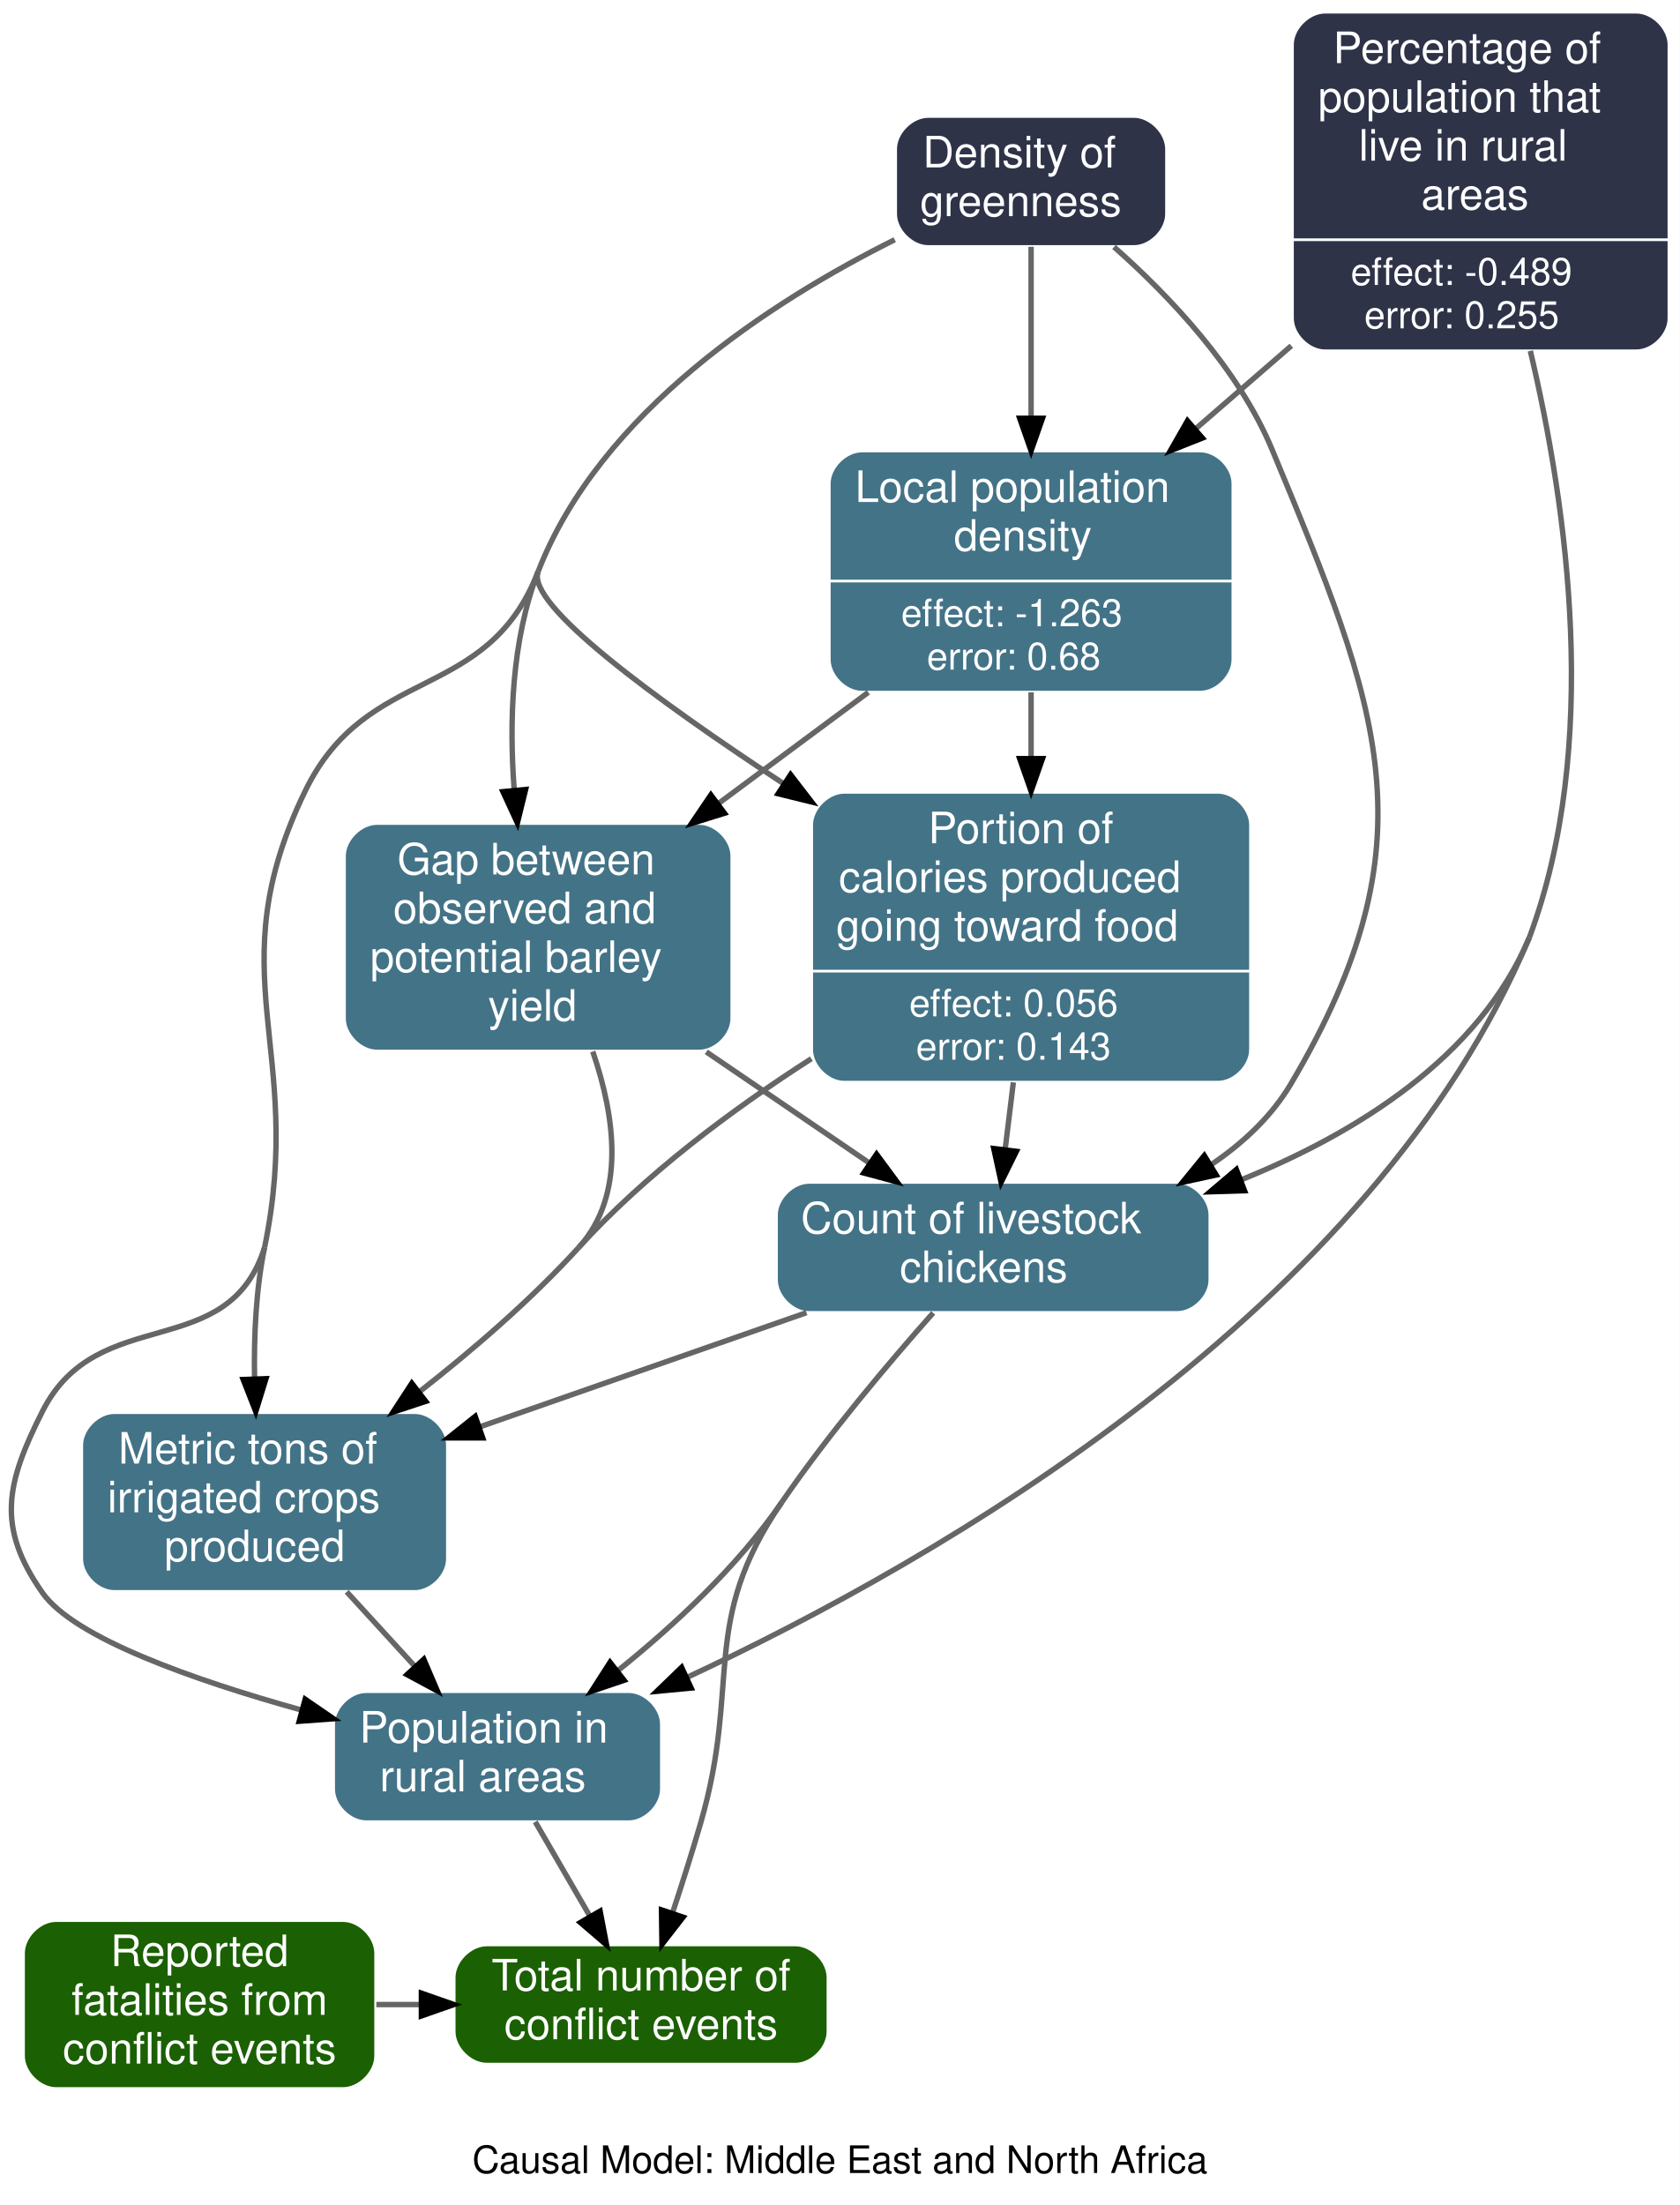
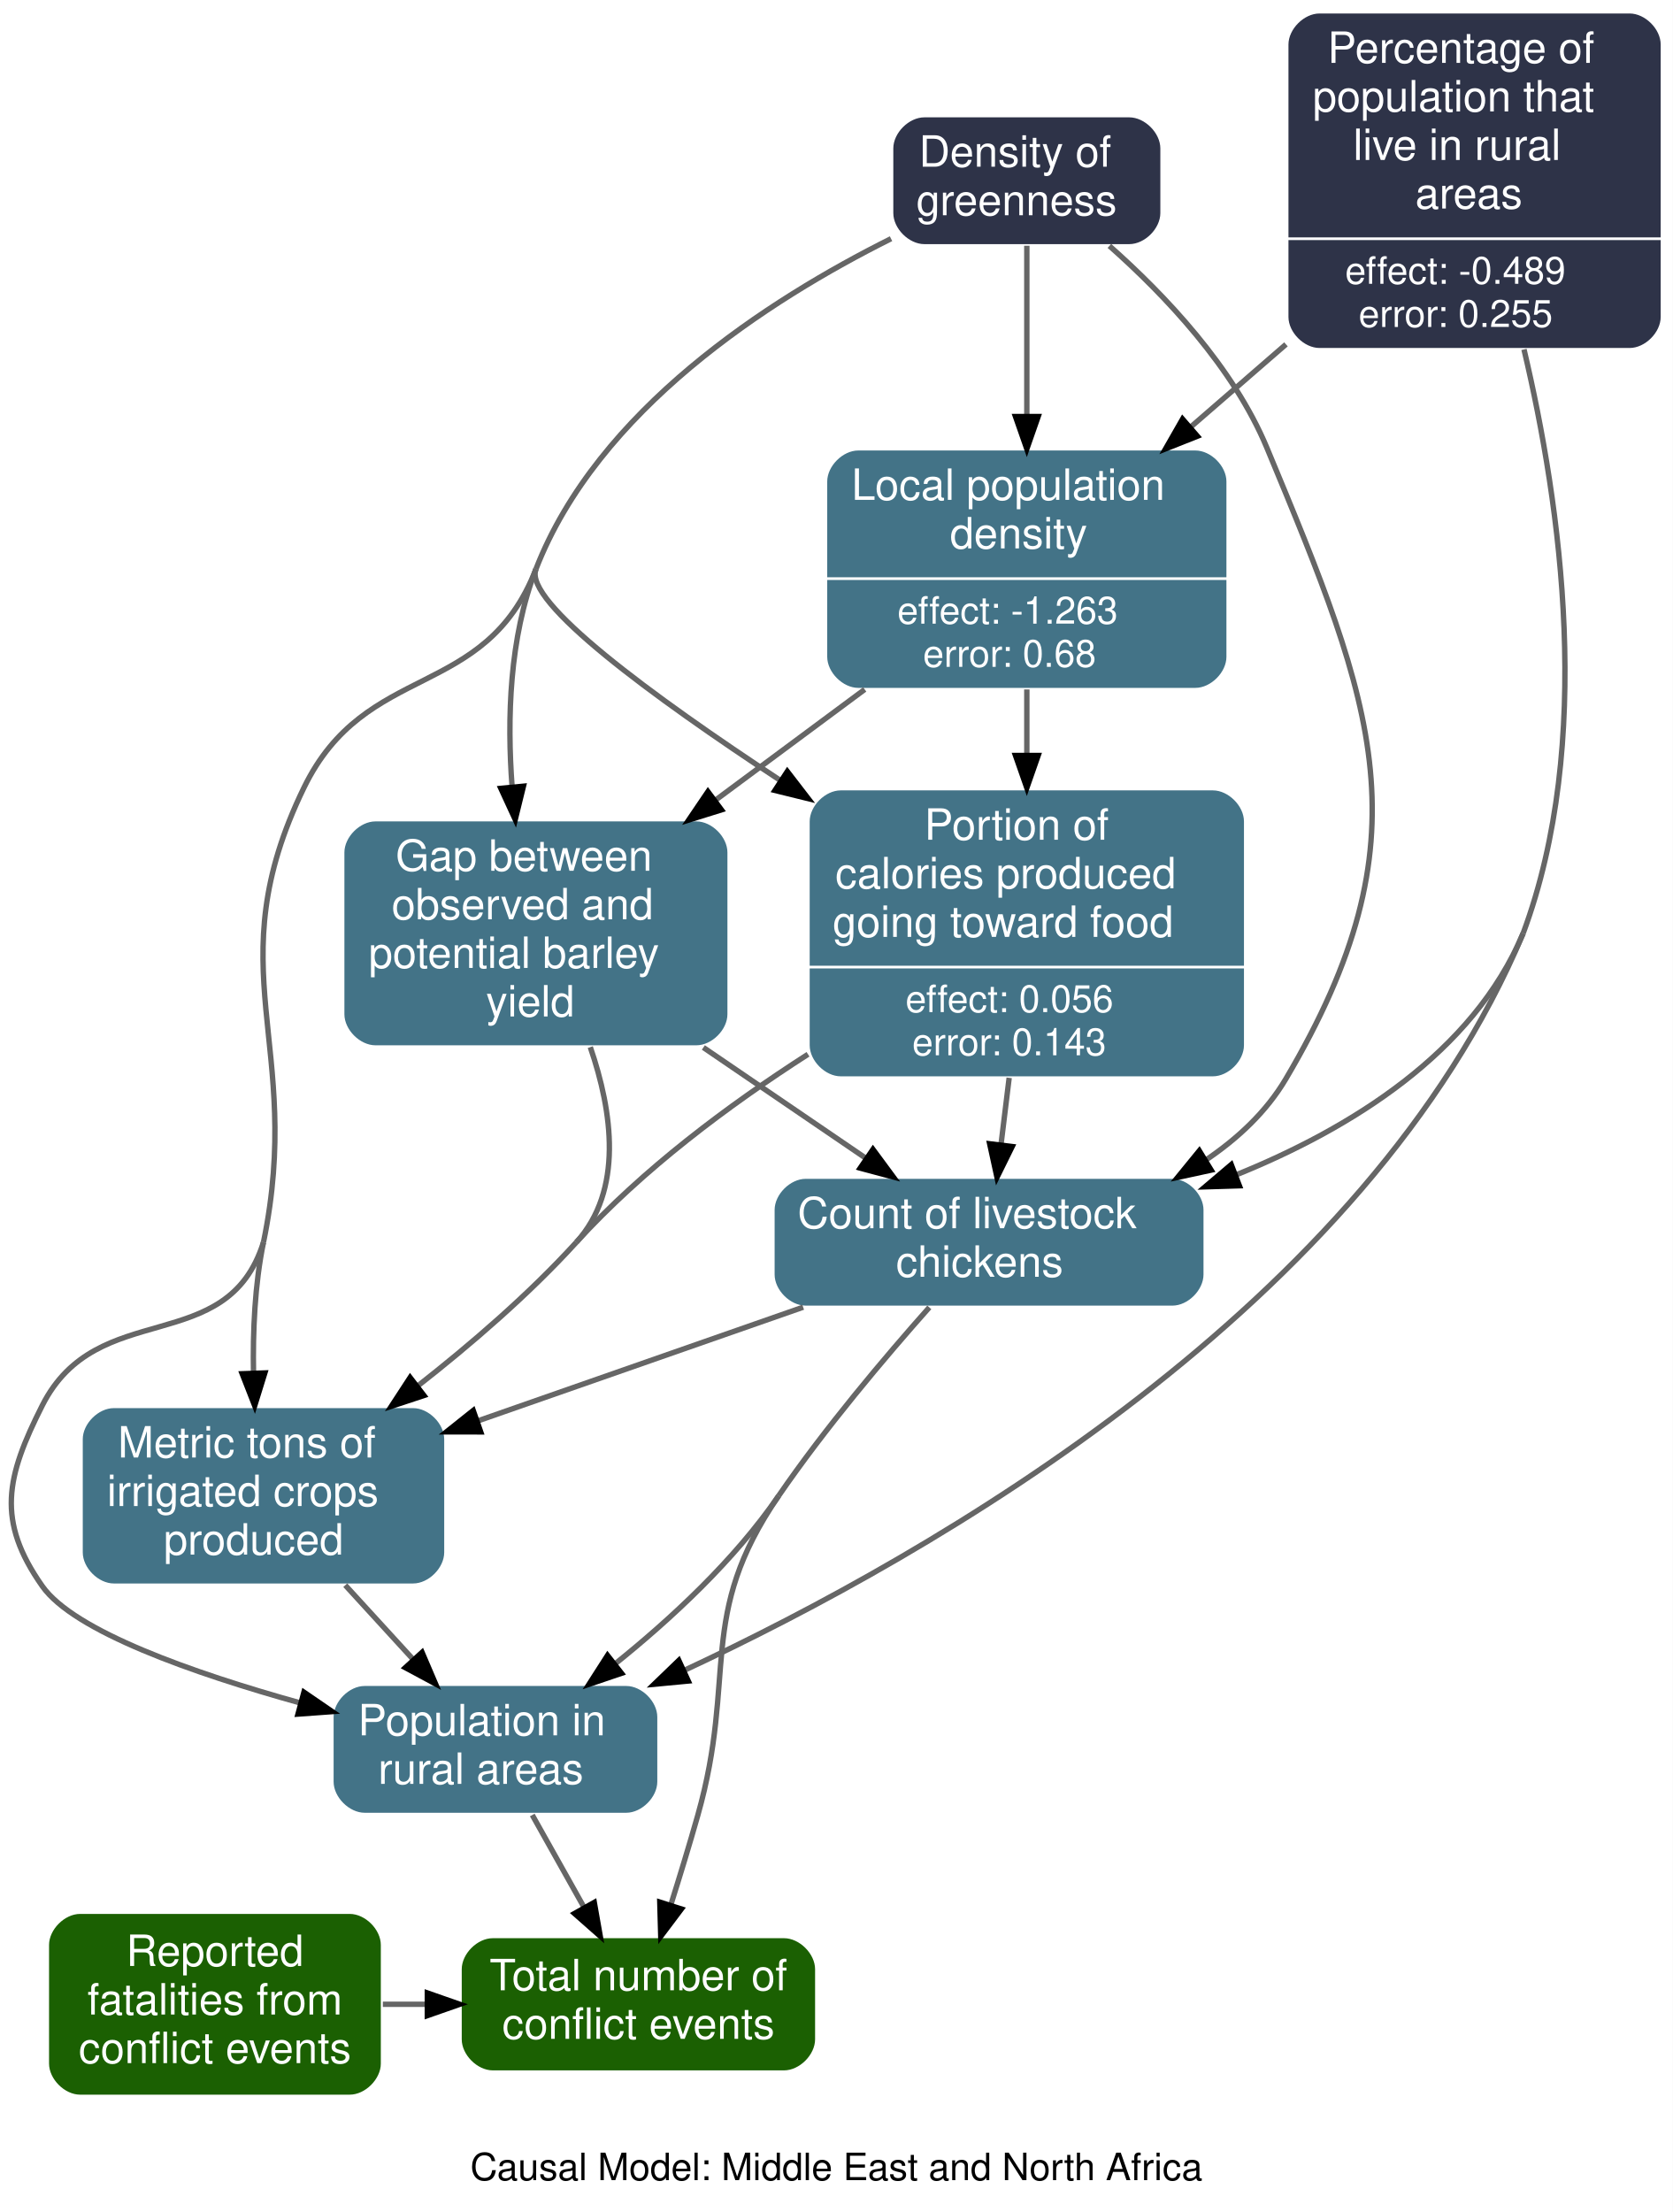
- <svg xmlns="http://www.w3.org/2000/svg" width="" height="" viewBox="0.00 0.00 620.18 814.00" preserveAspectRatio="xMinYMin">
-   <g id="graph0" class="graph" transform="scale(1 1) rotate(0) translate(4 810)">
-     <polygon fill="#ffffff" stroke="transparent" points="-4,4 -4,-810 616.185,-810 616.185,4 -4,4" />
+ <svg xmlns="http://www.w3.org/2000/svg" width="" height="" viewBox="0.00 0.00 620.18 820.00" preserveAspectRatio="xMinYMin">
+   <g id="graph0" class="graph" transform="scale(1 1) rotate(0) translate(4 816)">
+     <polygon fill="#ffffff" stroke="transparent" points="-4,4 -4,-816 616.185,-816 616.185,4 -4,4" />
    <text text-anchor="middle" x="306.092" y="-7.8" font-family="Helvetica, Arial, sans-serif" font-size="14.00" fill="#000000">Causal Model: Middle East and North Africa</text>
    <g id="node1" class="node rankB">
-       <path fill="none" stroke="#000000" d="M307.685,-410.5C307.685,-410.5 445.685,-410.5 445.685,-410.5 451.685,-410.5 457.685,-416.5 457.685,-422.5 457.685,-422.5 457.685,-505.5 457.685,-505.5 457.685,-511.5 451.685,-517.5 445.685,-517.5 445.685,-517.5 307.685,-517.5 307.685,-517.5 301.685,-517.5 295.685,-511.5 295.685,-505.5 295.685,-505.5 295.685,-422.5 295.685,-422.5 295.685,-416.5 301.685,-410.5 307.685,-410.5" />
-       <text text-anchor="start" x="338.685" y="-498.7" font-family="Helvetica, Arial, sans-serif" font-size="16.00" fill="#000000">Portion of</text>
-       <text text-anchor="start" x="305.685" y="-480.7" font-family="Helvetica, Arial, sans-serif" font-size="16.00" fill="#000000">calories produced</text>
-       <text text-anchor="start" x="304.685" y="-462.7" font-family="Helvetica, Arial, sans-serif" font-size="16.00" fill="#000000">going toward food</text>
-       <polyline fill="none" stroke="#000000" points="295.685,-451.5 457.685,-451.5 " />
-       <text text-anchor="start" x="331.685" y="-434.8" font-family="Helvetica, Arial, sans-serif" font-size="14.00" fill="#000000">effect: 0.056</text>
-       <text text-anchor="start" x="334.185" y="-418.8" font-family="Helvetica, Arial, sans-serif" font-size="14.00" fill="#000000">error: 0.143</text>
+       <path fill="none" stroke="#000000" d="M307.685,-416.5C307.685,-416.5 445.685,-416.5 445.685,-416.5 451.685,-416.5 457.685,-422.5 457.685,-428.5 457.685,-428.5 457.685,-511.5 457.685,-511.5 457.685,-517.5 451.685,-523.5 445.685,-523.5 445.685,-523.5 307.685,-523.5 307.685,-523.5 301.685,-523.5 295.685,-517.5 295.685,-511.5 295.685,-511.5 295.685,-428.5 295.685,-428.5 295.685,-422.5 301.685,-416.5 307.685,-416.5" />
+       <text text-anchor="start" x="338.685" y="-504.7" font-family="Helvetica, Arial, sans-serif" font-size="16.00" fill="#000000">Portion of</text>
+       <text text-anchor="start" x="305.685" y="-486.7" font-family="Helvetica, Arial, sans-serif" font-size="16.00" fill="#000000">calories produced</text>
+       <text text-anchor="start" x="304.685" y="-468.7" font-family="Helvetica, Arial, sans-serif" font-size="16.00" fill="#000000">going toward food</text>
+       <polyline fill="none" stroke="#000000" points="295.685,-457.5 457.685,-457.5 " />
+       <text text-anchor="start" x="331.685" y="-440.8" font-family="Helvetica, Arial, sans-serif" font-size="14.00" fill="#000000">effect: 0.056</text>
+       <text text-anchor="start" x="334.185" y="-424.8" font-family="Helvetica, Arial, sans-serif" font-size="14.00" fill="#000000">error: 0.143</text>
    </g>
    <g id="node2" class="node rankB">
-       <path fill="none" stroke="#000000" d="M294.685,-325.5C294.685,-325.5 430.685,-325.5 430.685,-325.5 436.685,-325.5 442.685,-331.5 442.685,-337.5 442.685,-337.5 442.685,-361.5 442.685,-361.5 442.685,-367.5 436.685,-373.5 430.685,-373.5 430.685,-373.5 294.685,-373.5 294.685,-373.5 288.685,-373.5 282.685,-367.5 282.685,-361.5 282.685,-361.5 282.685,-337.5 282.685,-337.5 282.685,-331.5 288.685,-325.5 294.685,-325.5" />
-       <text text-anchor="start" x="291.685" y="-354.7" font-family="Helvetica, Arial, sans-serif" font-size="16.00" fill="#000000">Count of livestock</text>
-       <text text-anchor="start" x="328.185" y="-336.7" font-family="Helvetica, Arial, sans-serif" font-size="16.00" fill="#000000">chickens</text>
+       <path fill="none" stroke="#000000" d="M294.685,-331.5C294.685,-331.5 430.685,-331.5 430.685,-331.5 436.685,-331.5 442.685,-337.5 442.685,-343.5 442.685,-343.5 442.685,-367.5 442.685,-367.5 442.685,-373.5 436.685,-379.5 430.685,-379.5 430.685,-379.5 294.685,-379.5 294.685,-379.5 288.685,-379.5 282.685,-373.5 282.685,-367.5 282.685,-367.5 282.685,-343.5 282.685,-343.5 282.685,-337.5 288.685,-331.5 294.685,-331.5" />
+       <text text-anchor="start" x="291.685" y="-360.7" font-family="Helvetica, Arial, sans-serif" font-size="16.00" fill="#000000">Count of livestock</text>
+       <text text-anchor="start" x="328.185" y="-342.7" font-family="Helvetica, Arial, sans-serif" font-size="16.00" fill="#000000">chickens</text>
    </g>
    <g id="edge1" class="edge">
-       <path fill="none" stroke="#000000" stroke-width="2" d="M370.136,-410.438C369.111,-402.059 368.074,-393.575 367.112,-385.707" />
-       <polygon fill="#000000" stroke="#000000" stroke-width="2" points="371.253,-384.969 365.627,-373.567 362.915,-385.988 371.253,-384.969" />
+       <path fill="none" stroke="#000000" stroke-width="2" d="M370.136,-416.438C369.111,-408.059 368.074,-399.575 367.112,-391.707" />
+       <polygon fill="#000000" stroke="#000000" stroke-width="2" points="371.253,-390.969 365.627,-379.567 362.915,-391.988 371.253,-390.969" />
    </g>
    <g id="node3" class="node rankB">
-       <path fill="none" stroke="#000000" d="M38.185,-222.5C38.185,-222.5 149.185,-222.5 149.185,-222.5 155.185,-222.5 161.185,-228.5 161.185,-234.5 161.185,-234.5 161.185,-276.5 161.185,-276.5 161.185,-282.5 155.185,-288.5 149.185,-288.5 149.185,-288.5 38.185,-288.5 38.185,-288.5 32.185,-288.5 26.185,-282.5 26.185,-276.5 26.185,-276.5 26.185,-234.5 26.185,-234.5 26.185,-228.5 32.185,-222.5 38.185,-222.5" />
-       <text text-anchor="start" x="39.685" y="-269.7" font-family="Helvetica, Arial, sans-serif" font-size="16.00" fill="#000000">Metric tons of</text>
-       <text text-anchor="start" x="35.685" y="-251.7" font-family="Helvetica, Arial, sans-serif" font-size="16.00" fill="#000000">irrigated crops</text>
-       <text text-anchor="start" x="56.685" y="-233.7" font-family="Helvetica, Arial, sans-serif" font-size="16.00" fill="#000000">produced</text>
+       <path fill="none" stroke="#000000" d="M38.185,-228.5C38.185,-228.5 149.185,-228.5 149.185,-228.5 155.185,-228.5 161.185,-234.5 161.185,-240.5 161.185,-240.5 161.185,-282.5 161.185,-282.5 161.185,-288.5 155.185,-294.5 149.185,-294.5 149.185,-294.5 38.185,-294.5 38.185,-294.5 32.185,-294.5 26.185,-288.5 26.185,-282.5 26.185,-282.5 26.185,-240.5 26.185,-240.5 26.185,-234.5 32.185,-228.5 38.185,-228.5" />
+       <text text-anchor="start" x="39.685" y="-275.7" font-family="Helvetica, Arial, sans-serif" font-size="16.00" fill="#000000">Metric tons of</text>
+       <text text-anchor="start" x="35.685" y="-257.7" font-family="Helvetica, Arial, sans-serif" font-size="16.00" fill="#000000">irrigated crops</text>
+       <text text-anchor="start" x="56.685" y="-239.7" font-family="Helvetica, Arial, sans-serif" font-size="16.00" fill="#000000">produced</text>
    </g>
    <g id="edge2" class="edge">
-       <path fill="none" stroke="#000000" stroke-width="2" d="M295.561,-419.173C266.143,-400.288 234.161,-376.42 209.685,-349.5" />
+       <path fill="none" stroke="#000000" stroke-width="2" d="M295.561,-425.173C266.143,-406.288 234.161,-382.42 209.685,-355.5" />
    </g>
    <g id="edge3" class="edge">
-       <path fill="none" stroke="#000000" stroke-width="2" d="M293.76,-325.415C256.94,-312.548 211.44,-296.649 173.137,-283.264" />
-       <polygon fill="#000000" stroke="#000000" stroke-width="2" points="174.213,-279.191 161.499,-279.197 171.442,-287.121 174.213,-279.191" />
+       <path fill="none" stroke="#000000" stroke-width="2" d="M293.76,-331.415C256.94,-318.548 211.44,-302.649 173.137,-289.264" />
+       <polygon fill="#000000" stroke="#000000" stroke-width="2" points="174.213,-285.191 161.499,-285.197 171.442,-293.121 174.213,-285.191" />
    </g>
    <g id="node4" class="node rankB">
-       <path fill="none" stroke="#000000" d="M131.185,-137.5C131.185,-137.5 228.185,-137.5 228.185,-137.5 234.185,-137.5 240.185,-143.5 240.185,-149.5 240.185,-149.5 240.185,-173.5 240.185,-173.5 240.185,-179.5 234.185,-185.5 228.185,-185.5 228.185,-185.5 131.185,-185.5 131.185,-185.5 125.185,-185.5 119.185,-179.5 119.185,-173.5 119.185,-173.5 119.185,-149.5 119.185,-149.5 119.185,-143.5 125.185,-137.5 131.185,-137.5" />
-       <text text-anchor="start" x="128.685" y="-166.7" font-family="Helvetica, Arial, sans-serif" font-size="16.00" fill="#000000">Population in</text>
-       <text text-anchor="start" x="136.185" y="-148.7" font-family="Helvetica, Arial, sans-serif" font-size="16.00" fill="#000000">rural areas</text>
+       <path fill="none" stroke="#000000" d="M131.185,-143.5C131.185,-143.5 228.185,-143.5 228.185,-143.5 234.185,-143.5 240.185,-149.5 240.185,-155.5 240.185,-155.5 240.185,-179.5 240.185,-179.5 240.185,-185.5 234.185,-191.5 228.185,-191.5 228.185,-191.5 131.185,-191.5 131.185,-191.5 125.185,-191.5 119.185,-185.5 119.185,-179.5 119.185,-179.5 119.185,-155.5 119.185,-155.5 119.185,-149.5 125.185,-143.5 131.185,-143.5" />
+       <text text-anchor="start" x="128.685" y="-172.7" font-family="Helvetica, Arial, sans-serif" font-size="16.00" fill="#000000">Population in</text>
+       <text text-anchor="start" x="136.185" y="-154.7" font-family="Helvetica, Arial, sans-serif" font-size="16.00" fill="#000000">rural areas</text>
    </g>
    <g id="edge4" class="edge">
-       <path fill="none" stroke="#000000" stroke-width="2" d="M340.532,-325.343C324.161,-306.911 301.832,-280.511 284.685,-255.5" />
-       <path fill="none" stroke="#000000" stroke-width="2" d="M284.685,-255.5C268.322,-231.634 244.667,-209.756 223.951,-193.124" />
-       <polygon fill="#000000" stroke="#000000" stroke-width="2" points="226.41,-189.715 214.37,-185.63 221.234,-196.332 226.41,-189.715" />
+       <path fill="none" stroke="#000000" stroke-width="2" d="M340.532,-331.343C324.161,-312.911 301.832,-286.511 284.685,-261.5" />
+       <path fill="none" stroke="#000000" stroke-width="2" d="M284.685,-261.5C268.322,-237.634 244.667,-215.756 223.951,-199.124" />
+       <polygon fill="#000000" stroke="#000000" stroke-width="2" points="226.41,-195.715 214.37,-191.63 221.234,-202.332 226.41,-195.715" />
    </g>
    <g id="node9" class="node rankC">
-       <path fill="none" stroke="#000000" d="M289.685,-92C289.685,-92 175.685,-92 175.685,-92 169.685,-92 163.685,-86 163.685,-80 163.685,-80 163.685,-60 163.685,-60 163.685,-54 169.685,-48 175.685,-48 175.685,-48 289.685,-48 289.685,-48 295.685,-48 301.685,-54 301.685,-60 301.685,-60 301.685,-80 301.685,-80 301.685,-86 295.685,-92 289.685,-92" />
-       <text text-anchor="middle" x="232.685" y="-75.2" font-family="Helvetica, Arial, sans-serif" font-size="16.00" fill="#000000">Total number of</text>
-       <text text-anchor="middle" x="232.685" y="-57.2" font-family="Helvetica, Arial, sans-serif" font-size="16.00" fill="#000000">conflict events</text>
+       <path fill="none" stroke="#000000" d="M286.685,-98C286.685,-98 178.685,-98 178.685,-98 172.685,-98 166.685,-92 166.685,-86 166.685,-86 166.685,-60 166.685,-60 166.685,-54 172.685,-48 178.685,-48 178.685,-48 286.685,-48 286.685,-48 292.685,-48 298.685,-54 298.685,-60 298.685,-60 298.685,-86 298.685,-86 298.685,-92 292.685,-98 286.685,-98" />
+       <text text-anchor="middle" x="232.685" y="-78.2" font-family="Helvetica, Arial, sans-serif" font-size="16.00" fill="#000000">Total number of</text>
+       <text text-anchor="middle" x="232.685" y="-60.2" font-family="Helvetica, Arial, sans-serif" font-size="16.00" fill="#000000">conflict events</text>
    </g>
    <g id="edge5" class="edge">
-       <path fill="none" stroke="#000000" stroke-width="2" d="M284.685,-255.5C253.964,-210.692 269.835,-189.173 254.685,-137 251.51,-126.066 247.738,-114.234 244.222,-103.599" />
-       <polygon fill="#000000" stroke="#000000" stroke-width="2" points="248.202,-102.257 240.407,-92.213 240.237,-104.926 248.202,-102.257" />
+       <path fill="none" stroke="#000000" stroke-width="2" d="M284.685,-261.5C253.964,-216.692 269.502,-195.269 254.685,-143 251.605,-132.136 248.021,-120.403 244.65,-109.706" />
+       <polygon fill="#000000" stroke="#000000" stroke-width="2" points="248.619,-108.327 240.974,-98.169 240.615,-110.878 248.619,-108.327" />
    </g>
    <g id="edge6" class="edge">
-       <path fill="none" stroke="#000000" stroke-width="2" d="M124.005,-222.359C132.189,-213.415 141.045,-203.735 149.235,-194.782" />
-       <polygon fill="#000000" stroke="#000000" stroke-width="2" points="152.472,-197.467 157.473,-185.778 146.274,-191.797 152.472,-197.467" />
+       <path fill="none" stroke="#000000" stroke-width="2" d="M124.005,-228.359C132.189,-219.415 141.045,-209.735 149.235,-200.782" />
+       <polygon fill="#000000" stroke="#000000" stroke-width="2" points="152.472,-203.467 157.473,-191.778 146.274,-197.797 152.472,-203.467" />
    </g>
    <g id="edge7" class="edge">
-       <path fill="none" stroke="#000000" stroke-width="2" d="M193.61,-137.459C199.792,-126.786 207.163,-114.061 213.829,-102.553" />
-       <polygon fill="#000000" stroke="#000000" stroke-width="2" points="217.561,-104.489 219.941,-92 210.292,-100.279 217.561,-104.489" />
+       <path fill="none" stroke="#000000" stroke-width="2" d="M193.334,-143.164C199.191,-132.72 206.153,-120.306 212.581,-108.845" />
+       <polygon fill="#000000" stroke="#000000" stroke-width="2" points="216.321,-110.764 218.528,-98.243 208.994,-106.655 216.321,-110.764" />
    </g>
    <g id="node5" class="node rankB">
-       <path fill="none" stroke="#000000" d="M135.185,-422C135.185,-422 254.185,-422 254.185,-422 260.185,-422 266.185,-428 266.185,-434 266.185,-434 266.185,-494 266.185,-494 266.185,-500 260.185,-506 254.185,-506 254.185,-506 135.185,-506 135.185,-506 129.185,-506 123.185,-500 123.185,-494 123.185,-494 123.185,-434 123.185,-434 123.185,-428 129.185,-422 135.185,-422" />
-       <text text-anchor="start" x="142.685" y="-487.2" font-family="Helvetica, Arial, sans-serif" font-size="16.00" fill="#000000">Gap between</text>
-       <text text-anchor="start" x="141.185" y="-469.2" font-family="Helvetica, Arial, sans-serif" font-size="16.00" fill="#000000">observed and</text>
-       <text text-anchor="start" x="132.685" y="-451.2" font-family="Helvetica, Arial, sans-serif" font-size="16.00" fill="#000000">potential barley</text>
-       <text text-anchor="start" x="176.185" y="-433.2" font-family="Helvetica, Arial, sans-serif" font-size="16.00" fill="#000000">yield</text>
+       <path fill="none" stroke="#000000" d="M135.185,-428C135.185,-428 254.185,-428 254.185,-428 260.185,-428 266.185,-434 266.185,-440 266.185,-440 266.185,-500 266.185,-500 266.185,-506 260.185,-512 254.185,-512 254.185,-512 135.185,-512 135.185,-512 129.185,-512 123.185,-506 123.185,-500 123.185,-500 123.185,-440 123.185,-440 123.185,-434 129.185,-428 135.185,-428" />
+       <text text-anchor="start" x="142.685" y="-493.2" font-family="Helvetica, Arial, sans-serif" font-size="16.00" fill="#000000">Gap between</text>
+       <text text-anchor="start" x="141.185" y="-475.2" font-family="Helvetica, Arial, sans-serif" font-size="16.00" fill="#000000">observed and</text>
+       <text text-anchor="start" x="132.685" y="-457.2" font-family="Helvetica, Arial, sans-serif" font-size="16.00" fill="#000000">potential barley</text>
+       <text text-anchor="start" x="176.185" y="-439.2" font-family="Helvetica, Arial, sans-serif" font-size="16.00" fill="#000000">yield</text>
    </g>
    <g id="edge8" class="edge">
-       <path fill="none" stroke="#000000" stroke-width="2" d="M256.764,-421.69C276.796,-408.037 298.617,-393.166 317.218,-380.488" />
-       <polygon fill="#000000" stroke="#000000" stroke-width="2" points="319.639,-383.921 327.19,-373.692 314.908,-376.979 319.639,-383.921" />
+       <path fill="none" stroke="#000000" stroke-width="2" d="M256.764,-427.69C276.796,-414.037 298.617,-399.166 317.218,-386.488" />
+       <polygon fill="#000000" stroke="#000000" stroke-width="2" points="319.639,-389.921 327.19,-379.692 314.908,-382.979 319.639,-389.921" />
    </g>
    <g id="edge9" class="edge">
-       <path fill="none" stroke="#000000" stroke-width="2" d="M214.847,-421.828C223.107,-397.784 227.15,-368.71 209.685,-349.5" />
-       <path fill="none" stroke="#000000" stroke-width="2" d="M209.685,-349.5C192.152,-330.216 170.497,-311.58 150.663,-296.057" />
-       <polygon fill="#000000" stroke="#000000" stroke-width="2" points="153.17,-292.687 141.099,-288.697 148.048,-299.344 153.17,-292.687" />
+       <path fill="none" stroke="#000000" stroke-width="2" d="M214.847,-427.828C223.107,-403.784 227.15,-374.71 209.685,-355.5" />
+       <path fill="none" stroke="#000000" stroke-width="2" d="M209.685,-355.5C192.152,-336.216 170.497,-317.58 150.663,-302.057" />
+       <polygon fill="#000000" stroke="#000000" stroke-width="2" points="153.17,-298.687 141.099,-294.697 148.048,-305.344 153.17,-298.687" />
    </g>
    <g id="node6" class="node rankA">
-       <path fill="none" stroke="#000000" d="M485.185,-680.5C485.185,-680.5 600.185,-680.5 600.185,-680.5 606.185,-680.5 612.185,-686.5 612.185,-692.5 612.185,-692.5 612.185,-793.5 612.185,-793.5 612.185,-799.5 606.185,-805.5 600.185,-805.5 600.185,-805.5 485.185,-805.5 485.185,-805.5 479.185,-805.5 473.185,-799.5 473.185,-793.5 473.185,-793.5 473.185,-692.5 473.185,-692.5 473.185,-686.5 479.185,-680.5 485.185,-680.5" />
-       <text text-anchor="start" x="488.185" y="-786.7" font-family="Helvetica, Arial, sans-serif" font-size="16.00" fill="#000000">Percentage of</text>
-       <text text-anchor="start" x="482.685" y="-768.7" font-family="Helvetica, Arial, sans-serif" font-size="16.00" fill="#000000">population that</text>
-       <text text-anchor="start" x="497.685" y="-750.7" font-family="Helvetica, Arial, sans-serif" font-size="16.00" fill="#000000">live in rural</text>
-       <text text-anchor="start" x="520.685" y="-732.7" font-family="Helvetica, Arial, sans-serif" font-size="16.00" fill="#000000">areas</text>
-       <polyline fill="none" stroke="#000000" points="473.185,-721.5 612.185,-721.5 " />
-       <text text-anchor="start" x="494.685" y="-704.8" font-family="Helvetica, Arial, sans-serif" font-size="14.00" fill="#000000">effect: -0.489</text>
-       <text text-anchor="start" x="499.685" y="-688.8" font-family="Helvetica, Arial, sans-serif" font-size="14.00" fill="#000000">error: 0.255</text>
+       <path fill="none" stroke="#000000" d="M485.185,-686.5C485.185,-686.5 600.185,-686.5 600.185,-686.5 606.185,-686.5 612.185,-692.5 612.185,-698.5 612.185,-698.5 612.185,-799.5 612.185,-799.5 612.185,-805.5 606.185,-811.5 600.185,-811.5 600.185,-811.5 485.185,-811.5 485.185,-811.5 479.185,-811.5 473.185,-805.5 473.185,-799.5 473.185,-799.5 473.185,-698.5 473.185,-698.5 473.185,-692.5 479.185,-686.5 485.185,-686.5" />
+       <text text-anchor="start" x="488.185" y="-792.7" font-family="Helvetica, Arial, sans-serif" font-size="16.00" fill="#000000">Percentage of</text>
+       <text text-anchor="start" x="482.685" y="-774.7" font-family="Helvetica, Arial, sans-serif" font-size="16.00" fill="#000000">population that</text>
+       <text text-anchor="start" x="497.685" y="-756.7" font-family="Helvetica, Arial, sans-serif" font-size="16.00" fill="#000000">live in rural</text>
+       <text text-anchor="start" x="520.685" y="-738.7" font-family="Helvetica, Arial, sans-serif" font-size="16.00" fill="#000000">areas</text>
+       <polyline fill="none" stroke="#000000" points="473.185,-727.5 612.185,-727.5 " />
+       <text text-anchor="start" x="494.685" y="-710.8" font-family="Helvetica, Arial, sans-serif" font-size="14.00" fill="#000000">effect: -0.489</text>
+       <text text-anchor="start" x="499.685" y="-694.8" font-family="Helvetica, Arial, sans-serif" font-size="14.00" fill="#000000">error: 0.255</text>
    </g>
    <g id="edge10" class="edge">
-       <path fill="none" stroke="#000000" stroke-width="2" d="M561.007,-680.468C574.723,-622.476 587.023,-534.732 560.685,-464" />
-       <path fill="none" stroke="#000000" stroke-width="2" d="M560.685,-464C542.076,-419.628 496.723,-391.609 454.113,-374.403" />
-       <polygon fill="#000000" stroke="#000000" stroke-width="2" points="455.485,-370.43 442.777,-370.045 452.471,-378.271 455.485,-370.43" />
+       <path fill="none" stroke="#000000" stroke-width="2" d="M561.007,-686.468C574.723,-628.476 587.023,-540.732 560.685,-470" />
+       <path fill="none" stroke="#000000" stroke-width="2" d="M560.685,-470C542.076,-425.628 496.723,-397.609 454.113,-380.403" />
+       <polygon fill="#000000" stroke="#000000" stroke-width="2" points="455.485,-376.43 442.777,-376.045 452.471,-384.271 455.485,-376.43" />
    </g>
    <g id="edge11" class="edge">
-       <path fill="none" stroke="#000000" stroke-width="2" d="M560.685,-464C502.85,-326.1 342.771,-234.252 249.538,-190.718" />
-       <polygon fill="#000000" stroke="#000000" stroke-width="2" points="251.169,-186.845 238.511,-185.649 247.66,-194.477 251.169,-186.845" />
+       <path fill="none" stroke="#000000" stroke-width="2" d="M560.685,-470C502.85,-332.1 342.771,-240.252 249.538,-196.718" />
+       <polygon fill="#000000" stroke="#000000" stroke-width="2" points="251.169,-192.845 238.511,-191.649 247.66,-200.477 251.169,-192.845" />
    </g>
    <g id="node7" class="node rankB">
-       <path fill="none" stroke="#000000" d="M314.185,-554.5C314.185,-554.5 439.185,-554.5 439.185,-554.5 445.185,-554.5 451.185,-560.5 451.185,-566.5 451.185,-566.5 451.185,-631.5 451.185,-631.5 451.185,-637.5 445.185,-643.5 439.185,-643.5 439.185,-643.5 314.185,-643.5 314.185,-643.5 308.185,-643.5 302.185,-637.5 302.185,-631.5 302.185,-631.5 302.185,-566.5 302.185,-566.5 302.185,-560.5 308.185,-554.5 314.185,-554.5" />
-       <text text-anchor="start" x="311.685" y="-624.7" font-family="Helvetica, Arial, sans-serif" font-size="16.00" fill="#000000">Local population</text>
-       <text text-anchor="start" x="348.185" y="-606.7" font-family="Helvetica, Arial, sans-serif" font-size="16.00" fill="#000000">density</text>
-       <polyline fill="none" stroke="#000000" points="302.185,-595.5 451.185,-595.5 " />
-       <text text-anchor="start" x="328.685" y="-578.8" font-family="Helvetica, Arial, sans-serif" font-size="14.00" fill="#000000">effect: -1.263</text>
-       <text text-anchor="start" x="338.185" y="-562.8" font-family="Helvetica, Arial, sans-serif" font-size="14.00" fill="#000000">error: 0.68</text>
+       <path fill="none" stroke="#000000" d="M314.185,-560.5C314.185,-560.5 439.185,-560.5 439.185,-560.5 445.185,-560.5 451.185,-566.5 451.185,-572.5 451.185,-572.5 451.185,-637.5 451.185,-637.5 451.185,-643.5 445.185,-649.5 439.185,-649.5 439.185,-649.5 314.185,-649.5 314.185,-649.5 308.185,-649.5 302.185,-643.5 302.185,-637.5 302.185,-637.5 302.185,-572.5 302.185,-572.5 302.185,-566.5 308.185,-560.5 314.185,-560.5" />
+       <text text-anchor="start" x="311.685" y="-630.7" font-family="Helvetica, Arial, sans-serif" font-size="16.00" fill="#000000">Local population</text>
+       <text text-anchor="start" x="348.185" y="-612.7" font-family="Helvetica, Arial, sans-serif" font-size="16.00" fill="#000000">density</text>
+       <polyline fill="none" stroke="#000000" points="302.185,-601.5 451.185,-601.5 " />
+       <text text-anchor="start" x="328.685" y="-584.8" font-family="Helvetica, Arial, sans-serif" font-size="14.00" fill="#000000">effect: -1.263</text>
+       <text text-anchor="start" x="338.185" y="-568.8" font-family="Helvetica, Arial, sans-serif" font-size="14.00" fill="#000000">error: 0.68</text>
    </g>
    <g id="edge12" class="edge">
-       <path fill="none" stroke="#000000" stroke-width="2" d="M472.767,-682.348C460.951,-672.098 448.772,-661.534 437.221,-651.514" />
-       <polygon fill="#000000" stroke="#000000" stroke-width="2" points="439.928,-648.302 428.111,-643.611 434.424,-654.647 439.928,-648.302" />
+       <path fill="none" stroke="#000000" stroke-width="2" d="M472.767,-688.348C460.951,-678.098 448.772,-667.534 437.221,-657.514" />
+       <polygon fill="#000000" stroke="#000000" stroke-width="2" points="439.928,-654.302 428.111,-649.611 434.424,-660.647 439.928,-654.302" />
    </g>
    <g id="edge13" class="edge">
-       <path fill="none" stroke="#000000" stroke-width="2" d="M376.685,-554.422C376.685,-546.578 376.685,-538.266 376.685,-529.985" />
-       <polygon fill="#000000" stroke="#000000" stroke-width="2" points="380.885,-529.932 376.685,-517.932 372.485,-529.932 380.885,-529.932" />
+       <path fill="none" stroke="#000000" stroke-width="2" d="M376.685,-560.422C376.685,-552.578 376.685,-544.266 376.685,-535.985" />
+       <polygon fill="#000000" stroke="#000000" stroke-width="2" points="380.885,-535.932 376.685,-523.932 372.485,-535.932 380.885,-535.932" />
    </g>
    <g id="edge14" class="edge">
-       <path fill="none" stroke="#000000" stroke-width="2" d="M316.587,-554.422C298.77,-541.206 279.16,-526.66 260.975,-513.171" />
-       <polygon fill="#000000" stroke="#000000" stroke-width="2" points="263.467,-509.79 251.327,-506.014 258.462,-516.537 263.467,-509.79" />
+       <path fill="none" stroke="#000000" stroke-width="2" d="M316.587,-560.422C298.77,-547.206 279.16,-532.66 260.975,-519.171" />
+       <polygon fill="#000000" stroke="#000000" stroke-width="2" points="263.467,-515.79 251.327,-512.014 258.462,-522.537 263.467,-515.79" />
    </g>
    <g id="node8" class="node rankA">
-       <path fill="none" stroke="#000000" d="M338.685,-719C338.685,-719 414.685,-719 414.685,-719 420.685,-719 426.685,-725 426.685,-731 426.685,-731 426.685,-755 426.685,-755 426.685,-761 420.685,-767 414.685,-767 414.685,-767 338.685,-767 338.685,-767 332.685,-767 326.685,-761 326.685,-755 326.685,-755 326.685,-731 326.685,-731 326.685,-725 332.685,-719 338.685,-719" />
-       <text text-anchor="start" x="336.685" y="-748.2" font-family="Helvetica, Arial, sans-serif" font-size="16.00" fill="#000000">Density of</text>
-       <text text-anchor="start" x="335.685" y="-730.2" font-family="Helvetica, Arial, sans-serif" font-size="16.00" fill="#000000">greenness</text>
+       <path fill="none" stroke="#000000" d="M338.685,-725C338.685,-725 414.685,-725 414.685,-725 420.685,-725 426.685,-731 426.685,-737 426.685,-737 426.685,-761 426.685,-761 426.685,-767 420.685,-773 414.685,-773 414.685,-773 338.685,-773 338.685,-773 332.685,-773 326.685,-767 326.685,-761 326.685,-761 326.685,-737 326.685,-737 326.685,-731 332.685,-725 338.685,-725" />
+       <text text-anchor="start" x="336.685" y="-754.2" font-family="Helvetica, Arial, sans-serif" font-size="16.00" fill="#000000">Density of</text>
+       <text text-anchor="start" x="335.685" y="-736.2" font-family="Helvetica, Arial, sans-serif" font-size="16.00" fill="#000000">greenness</text>
    </g>
    <g id="edge15" class="edge">
-       <path fill="none" stroke="#000000" stroke-width="2" d="M194.685,-599C190.029,-586.993 237.747,-551.952 285.482,-520.581" />
-       <polygon fill="#000000" stroke="#000000" stroke-width="2" points="287.891,-524.024 295.649,-513.952 283.303,-516.988 287.891,-524.024" />
+       <path fill="none" stroke="#000000" stroke-width="2" d="M194.685,-605C190.029,-592.993 237.747,-557.952 285.482,-526.581" />
+       <polygon fill="#000000" stroke="#000000" stroke-width="2" points="287.891,-530.024 295.649,-519.952 283.303,-522.988 287.891,-530.024" />
    </g>
    <g id="edge16" class="edge">
-       <path fill="none" stroke="#000000" stroke-width="2" d="M407.296,-718.845C427.814,-700.686 453.267,-673.879 465.685,-644 505.615,-547.92 525.64,-499.562 472.685,-410 465.448,-397.761 454.757,-387.832 442.842,-379.829" />
-       <polygon fill="#000000" stroke="#000000" stroke-width="2" points="445.021,-376.238 432.594,-373.551 440.633,-383.401 445.021,-376.238" />
+       <path fill="none" stroke="#000000" stroke-width="2" d="M407.296,-724.845C427.814,-706.686 453.267,-679.879 465.685,-650 505.615,-553.92 525.64,-505.562 472.685,-416 465.448,-403.761 454.757,-393.832 442.842,-385.829" />
+       <polygon fill="#000000" stroke="#000000" stroke-width="2" points="445.021,-382.238 432.594,-379.551 440.633,-389.401 445.021,-382.238" />
    </g>
    <g id="edge17" class="edge">
-       <path fill="none" stroke="#000000" stroke-width="2" d="M93.685,-349.5C90.458,-333.862 89.697,-316.446 89.99,-300.896" />
-       <polygon fill="#000000" stroke="#000000" stroke-width="2" points="94.187,-301.039 90.423,-288.895 85.793,-300.736 94.187,-301.039" />
+       <path fill="none" stroke="#000000" stroke-width="2" d="M93.685,-355.5C90.458,-339.862 89.697,-322.446 89.99,-306.896" />
+       <polygon fill="#000000" stroke="#000000" stroke-width="2" points="94.187,-307.039 90.423,-294.895 85.793,-306.736 94.187,-307.039" />
    </g>
    <g id="edge18" class="edge">
-       <path fill="none" stroke="#000000" stroke-width="2" d="M326.343,-721.511C280.827,-698.776 217.556,-657.978 194.685,-599" />
-       <path fill="none" stroke="#000000" stroke-width="2" d="M194.685,-599C175.7,-550.046 131.621,-565.232 108.685,-518 75.843,-450.367 108.88,-423.133 93.685,-349.5" />
-       <path fill="none" stroke="#000000" stroke-width="2" d="M93.685,-349.5C80.148,-306.28 32.098,-329.429 11.685,-289 -1.737,-262.418 -5.436,-246.363 11.685,-222 23.406,-205.321 67.424,-189.812 107.461,-178.672" />
-       <polygon fill="#000000" stroke="#000000" stroke-width="2" points="108.68,-182.694 119.166,-175.504 106.485,-174.585 108.68,-182.694" />
+       <path fill="none" stroke="#000000" stroke-width="2" d="M326.343,-727.511C280.827,-704.776 217.556,-663.978 194.685,-605" />
+       <path fill="none" stroke="#000000" stroke-width="2" d="M194.685,-605C175.7,-556.046 131.621,-571.232 108.685,-524 75.843,-456.367 108.88,-429.133 93.685,-355.5" />
+       <path fill="none" stroke="#000000" stroke-width="2" d="M93.685,-355.5C80.148,-312.28 32.098,-335.429 11.685,-295 -1.737,-268.418 -5.436,-252.363 11.685,-228 23.406,-211.321 67.424,-195.812 107.461,-184.672" />
+       <polygon fill="#000000" stroke="#000000" stroke-width="2" points="108.68,-188.694 119.166,-181.504 106.485,-180.585 108.68,-188.694" />
    </g>
    <g id="edge19" class="edge">
-       <path fill="none" stroke="#000000" stroke-width="2" d="M194.685,-599C184.853,-573.648 183.933,-543.549 185.866,-518.211" />
-       <polygon fill="#000000" stroke="#000000" stroke-width="2" points="190.053,-518.543 187.017,-506.197 181.691,-517.742 190.053,-518.543" />
+       <path fill="none" stroke="#000000" stroke-width="2" d="M194.685,-605C184.853,-579.648 183.933,-549.549 185.866,-524.211" />
+       <polygon fill="#000000" stroke="#000000" stroke-width="2" points="190.053,-524.543 187.017,-512.197 181.691,-523.742 190.053,-524.543" />
    </g>
    <g id="edge20" class="edge">
-       <path fill="none" stroke="#000000" stroke-width="2" d="M376.685,-718.898C376.685,-701.684 376.685,-677.785 376.685,-655.85" />
-       <polygon fill="#000000" stroke="#000000" stroke-width="2" points="380.885,-655.576 376.685,-643.576 372.485,-655.576 380.885,-655.576" />
+       <path fill="none" stroke="#000000" stroke-width="2" d="M376.685,-724.898C376.685,-707.684 376.685,-683.785 376.685,-661.85" />
+       <polygon fill="#000000" stroke="#000000" stroke-width="2" points="380.885,-661.576 376.685,-649.576 372.485,-661.576 380.885,-661.576" />
    </g>
    <g id="node10" class="node rankC">
-       <path fill="none" stroke="#000000" d="M122.685,-101C122.685,-101 16.685,-101 16.685,-101 10.685,-101 4.685,-95 4.685,-89 4.685,-89 4.685,-51 4.685,-51 4.685,-45 10.685,-39 16.685,-39 16.685,-39 122.685,-39 122.685,-39 128.685,-39 134.685,-45 134.685,-51 134.685,-51 134.685,-89 134.685,-89 134.685,-95 128.685,-101 122.685,-101" />
-       <text text-anchor="middle" x="69.685" y="-84.2" font-family="Helvetica, Arial, sans-serif" font-size="16.00" fill="#000000">Reported</text>
-       <text text-anchor="middle" x="69.685" y="-66.2" font-family="Helvetica, Arial, sans-serif" font-size="16.00" fill="#000000">fatalities from</text>
-       <text text-anchor="middle" x="69.685" y="-48.2" font-family="Helvetica, Arial, sans-serif" font-size="16.00" fill="#000000">conflict events</text>
+       <path fill="none" stroke="#000000" d="M125.685,-107C125.685,-107 25.685,-107 25.685,-107 19.685,-107 13.685,-101 13.685,-95 13.685,-95 13.685,-51 13.685,-51 13.685,-45 19.685,-39 25.685,-39 25.685,-39 125.685,-39 125.685,-39 131.685,-39 137.685,-45 137.685,-51 137.685,-51 137.685,-95 137.685,-95 137.685,-101 131.685,-107 125.685,-107" />
+       <text text-anchor="middle" x="75.685" y="-87.2" font-family="Helvetica, Arial, sans-serif" font-size="16.00" fill="#000000">Reported</text>
+       <text text-anchor="middle" x="75.685" y="-69.2" font-family="Helvetica, Arial, sans-serif" font-size="16.00" fill="#000000">fatalities from</text>
+       <text text-anchor="middle" x="75.685" y="-51.2" font-family="Helvetica, Arial, sans-serif" font-size="16.00" fill="#000000">conflict events</text>
    </g>
    <g id="edge21" class="edge">
-       <path fill="none" stroke="#000000" stroke-width="2" d="M134.948,-70C140.466,-70 145.984,-70 151.502,-70" />
-       <polygon fill="#000000" stroke="#000000" stroke-width="2" points="151.582,-74.2 163.582,-70 151.582,-65.8 151.582,-74.2" />
+       <path fill="none" stroke="#000000" stroke-width="2" d="M137.933,-73C143.425,-73 148.917,-73 154.409,-73" />
+       <polygon fill="#000000" stroke="#000000" stroke-width="2" points="154.433,-77.2 166.433,-73 154.432,-68.8 154.433,-77.2" />
    </g>
  </g>
  <style>.node path {
  stroke: #fff;
}
.node text {
  fill: #fff;
}
.node polyline {
  stroke: #fff;
}
.rankA path {
  fill: #2e3348;
}
.rankB path {
  fill: #437387;
}
.rankC path {
  fill: #1b6002;
}
.edge path {
  stroke: #666;
};
</style>
</svg>
